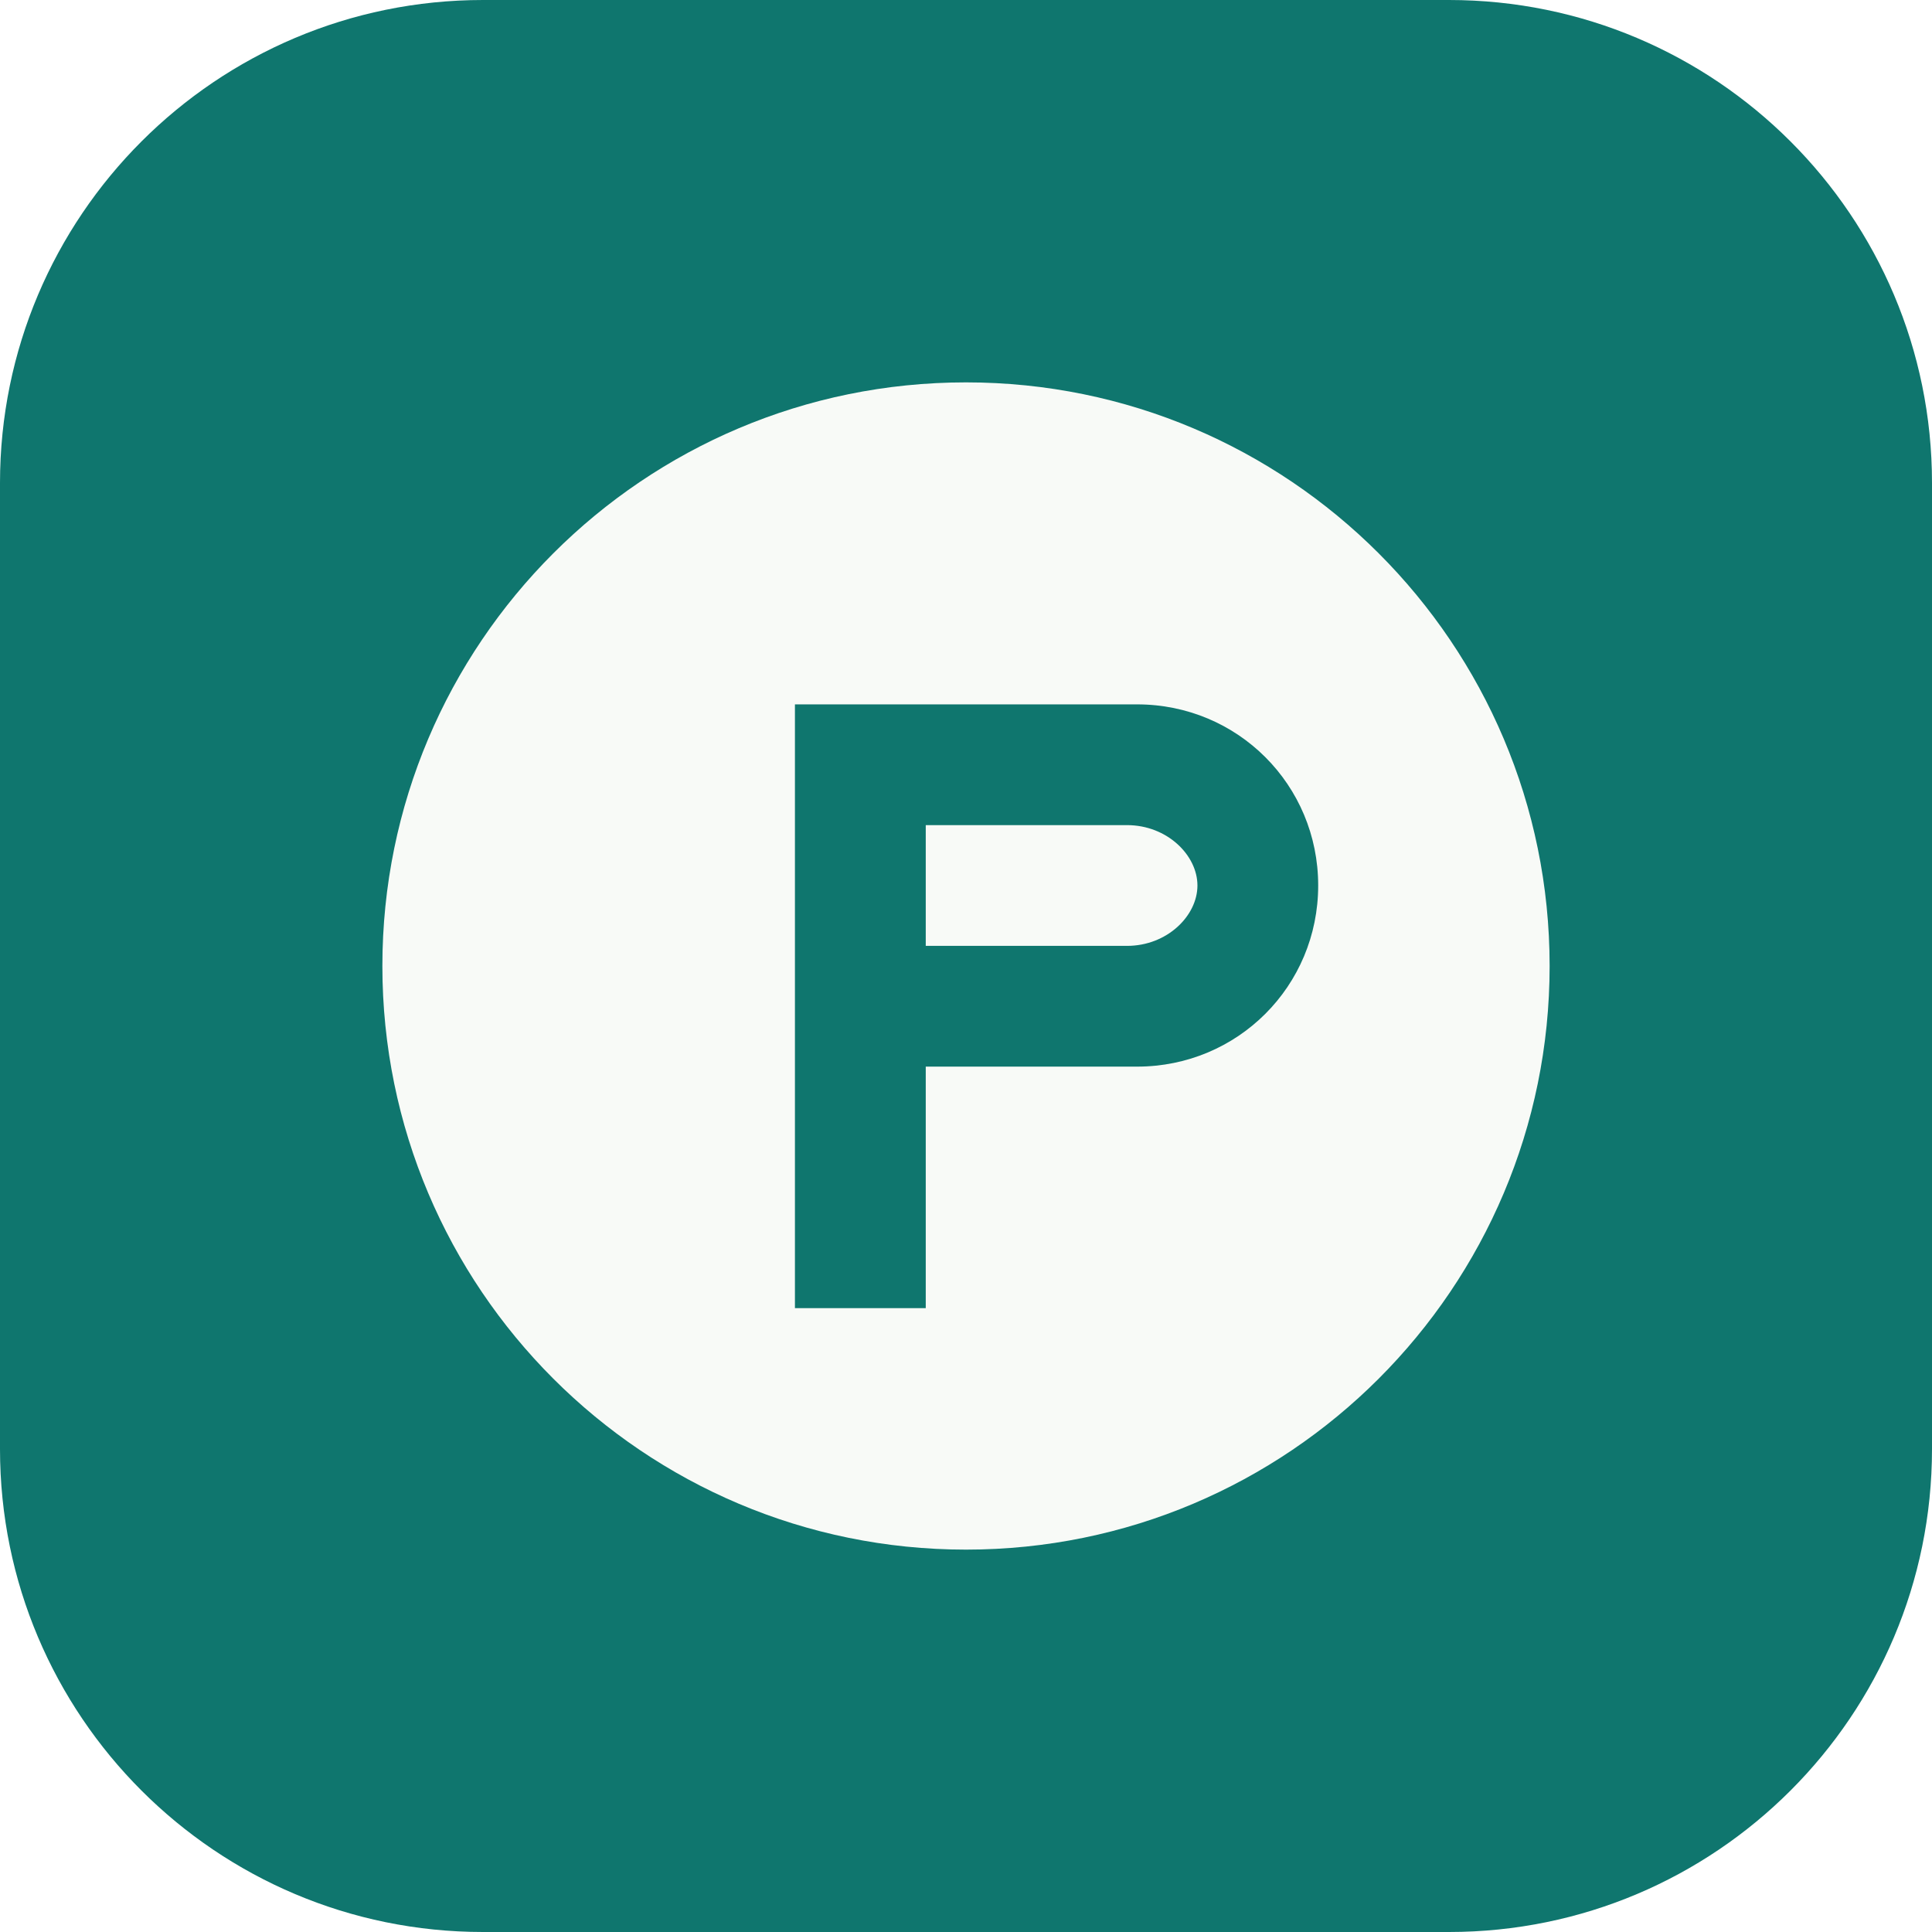
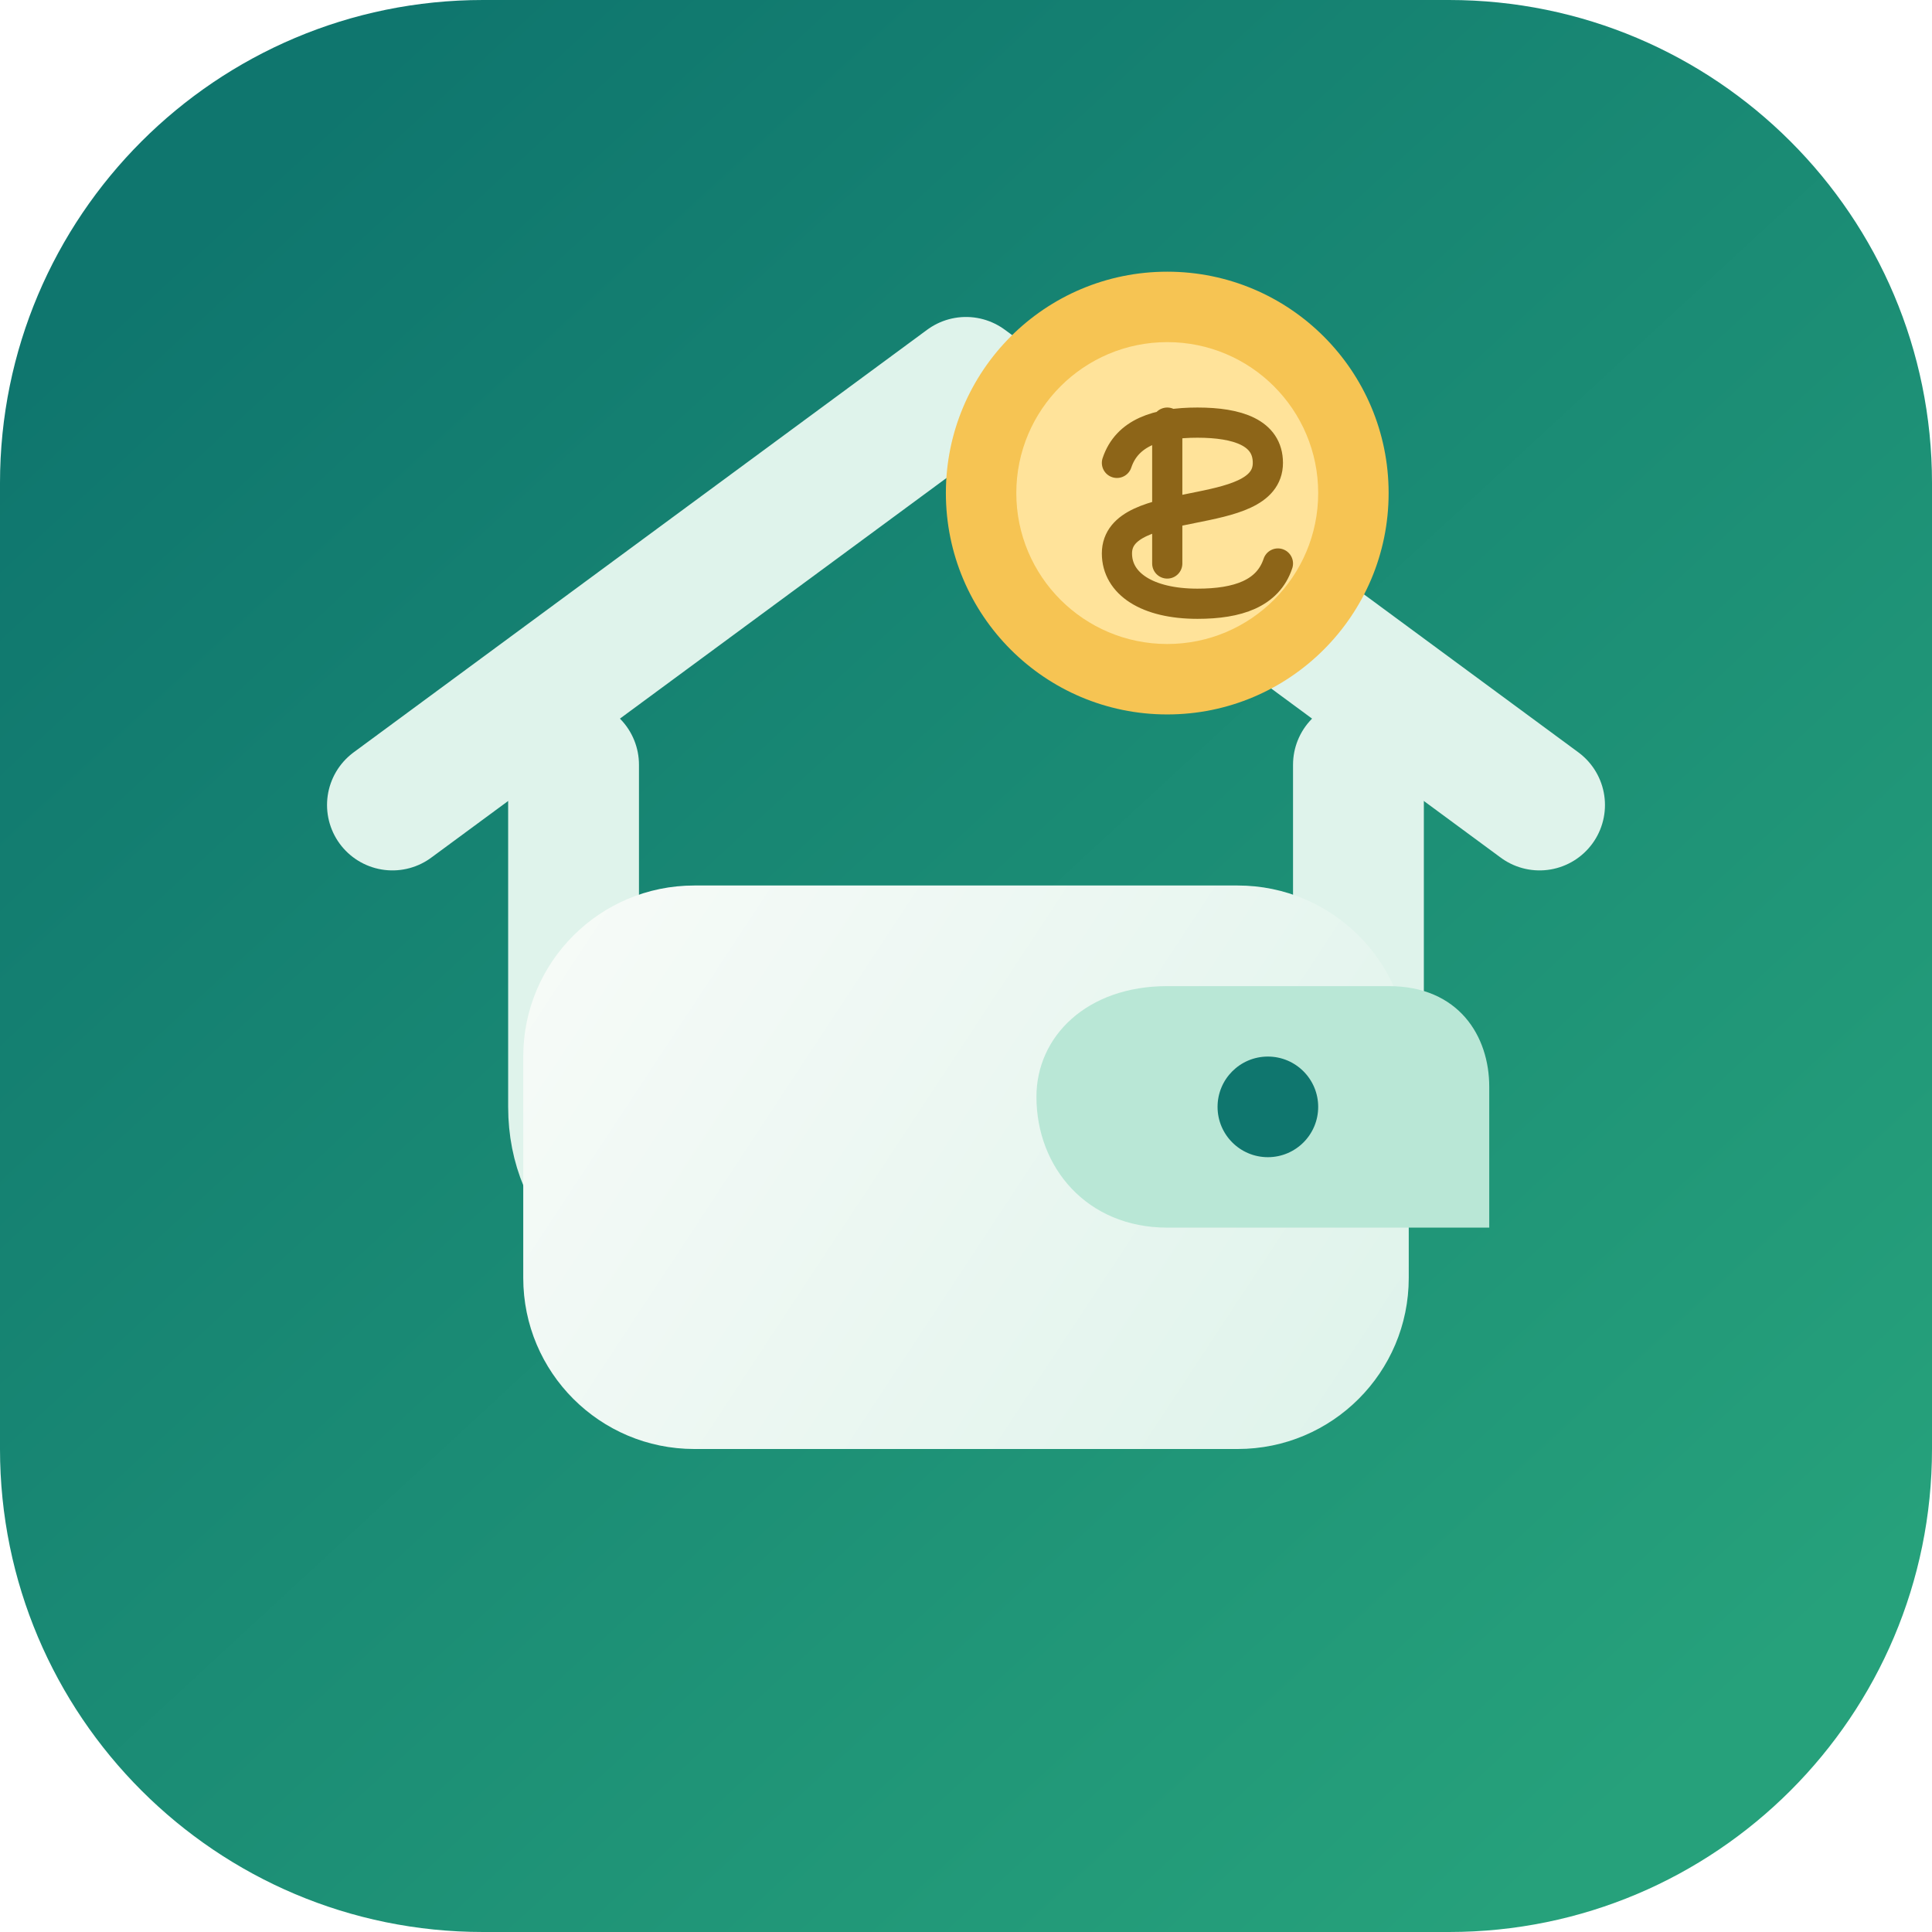
<svg xmlns="http://www.w3.org/2000/svg" width="192" height="192" viewBox="0 0 192 192">
-   <rect width="192" height="192" rx="48" fill="#0f766e" />
-   <circle cx="96" cy="96" r="58" fill="#f8faf7" />
-   <path d="M79 70h34c10 0 18 8 18 18s-8 18-18 18H92v24H79V70zm13 24h20c4 0 7-3 7-6s-3-6-7-6H92v12z" fill="#0f766e" />
+   <defs>
+     <linearGradient id="bg192" x1="24" y1="18" x2="168" y2="174" gradientUnits="userSpaceOnUse">
+       <stop offset="0" stop-color="#0f766e" />
+       <stop offset="1" stop-color="#26a17b" />
+     </linearGradient>
+     <linearGradient id="wallet192" x1="56" y1="86" x2="138" y2="140" gradientUnits="userSpaceOnUse">
+       <stop offset="0" stop-color="#f7fbf8" />
+       <stop offset="1" stop-color="#dff3eb" />
+     </linearGradient>
+   </defs>
+   <rect width="192" height="192" rx="48" fill="url(#bg192)" />
+   <path d="M39 80 96 38l57 42" fill="none" stroke="#dff3eb" stroke-linecap="round" stroke-linejoin="round" stroke-width="13" />
+   <path d="M57 76v34c0 8 6 13 13 13h52c7 0 13-5 13-13V76" fill="none" stroke="#dff3eb" stroke-linecap="round" stroke-linejoin="round" stroke-width="13" />
+   <rect x="52" y="88" width="88" height="56" rx="17" fill="url(#wallet192)" />
+   <path d="M116 98h22c7 0 10 5 10 10v14h-32c-8 0-13-6-13-13 0-6 5-11 13-11Z" fill="#b9e7d6" />
+   <circle cx="126" cy="110" r="5" fill="#0f766e" />
+   <g transform="translate(116 49)">
+     <circle cx="0" cy="0" r="22" fill="#f6c453" />
+     <circle cx="0" cy="0" r="15" fill="#ffe39a" />
+     <path d="M0-7v14M-5-3c1-3 4-4 8-4 4 0 7 1 7 4 0 6-15 3-15 9 0 3 3 5 8 5 4 0 7-1 8-4" fill="none" stroke="#8d6518" stroke-linecap="round" stroke-linejoin="round" stroke-width="3" />
+   </g>
</svg>
